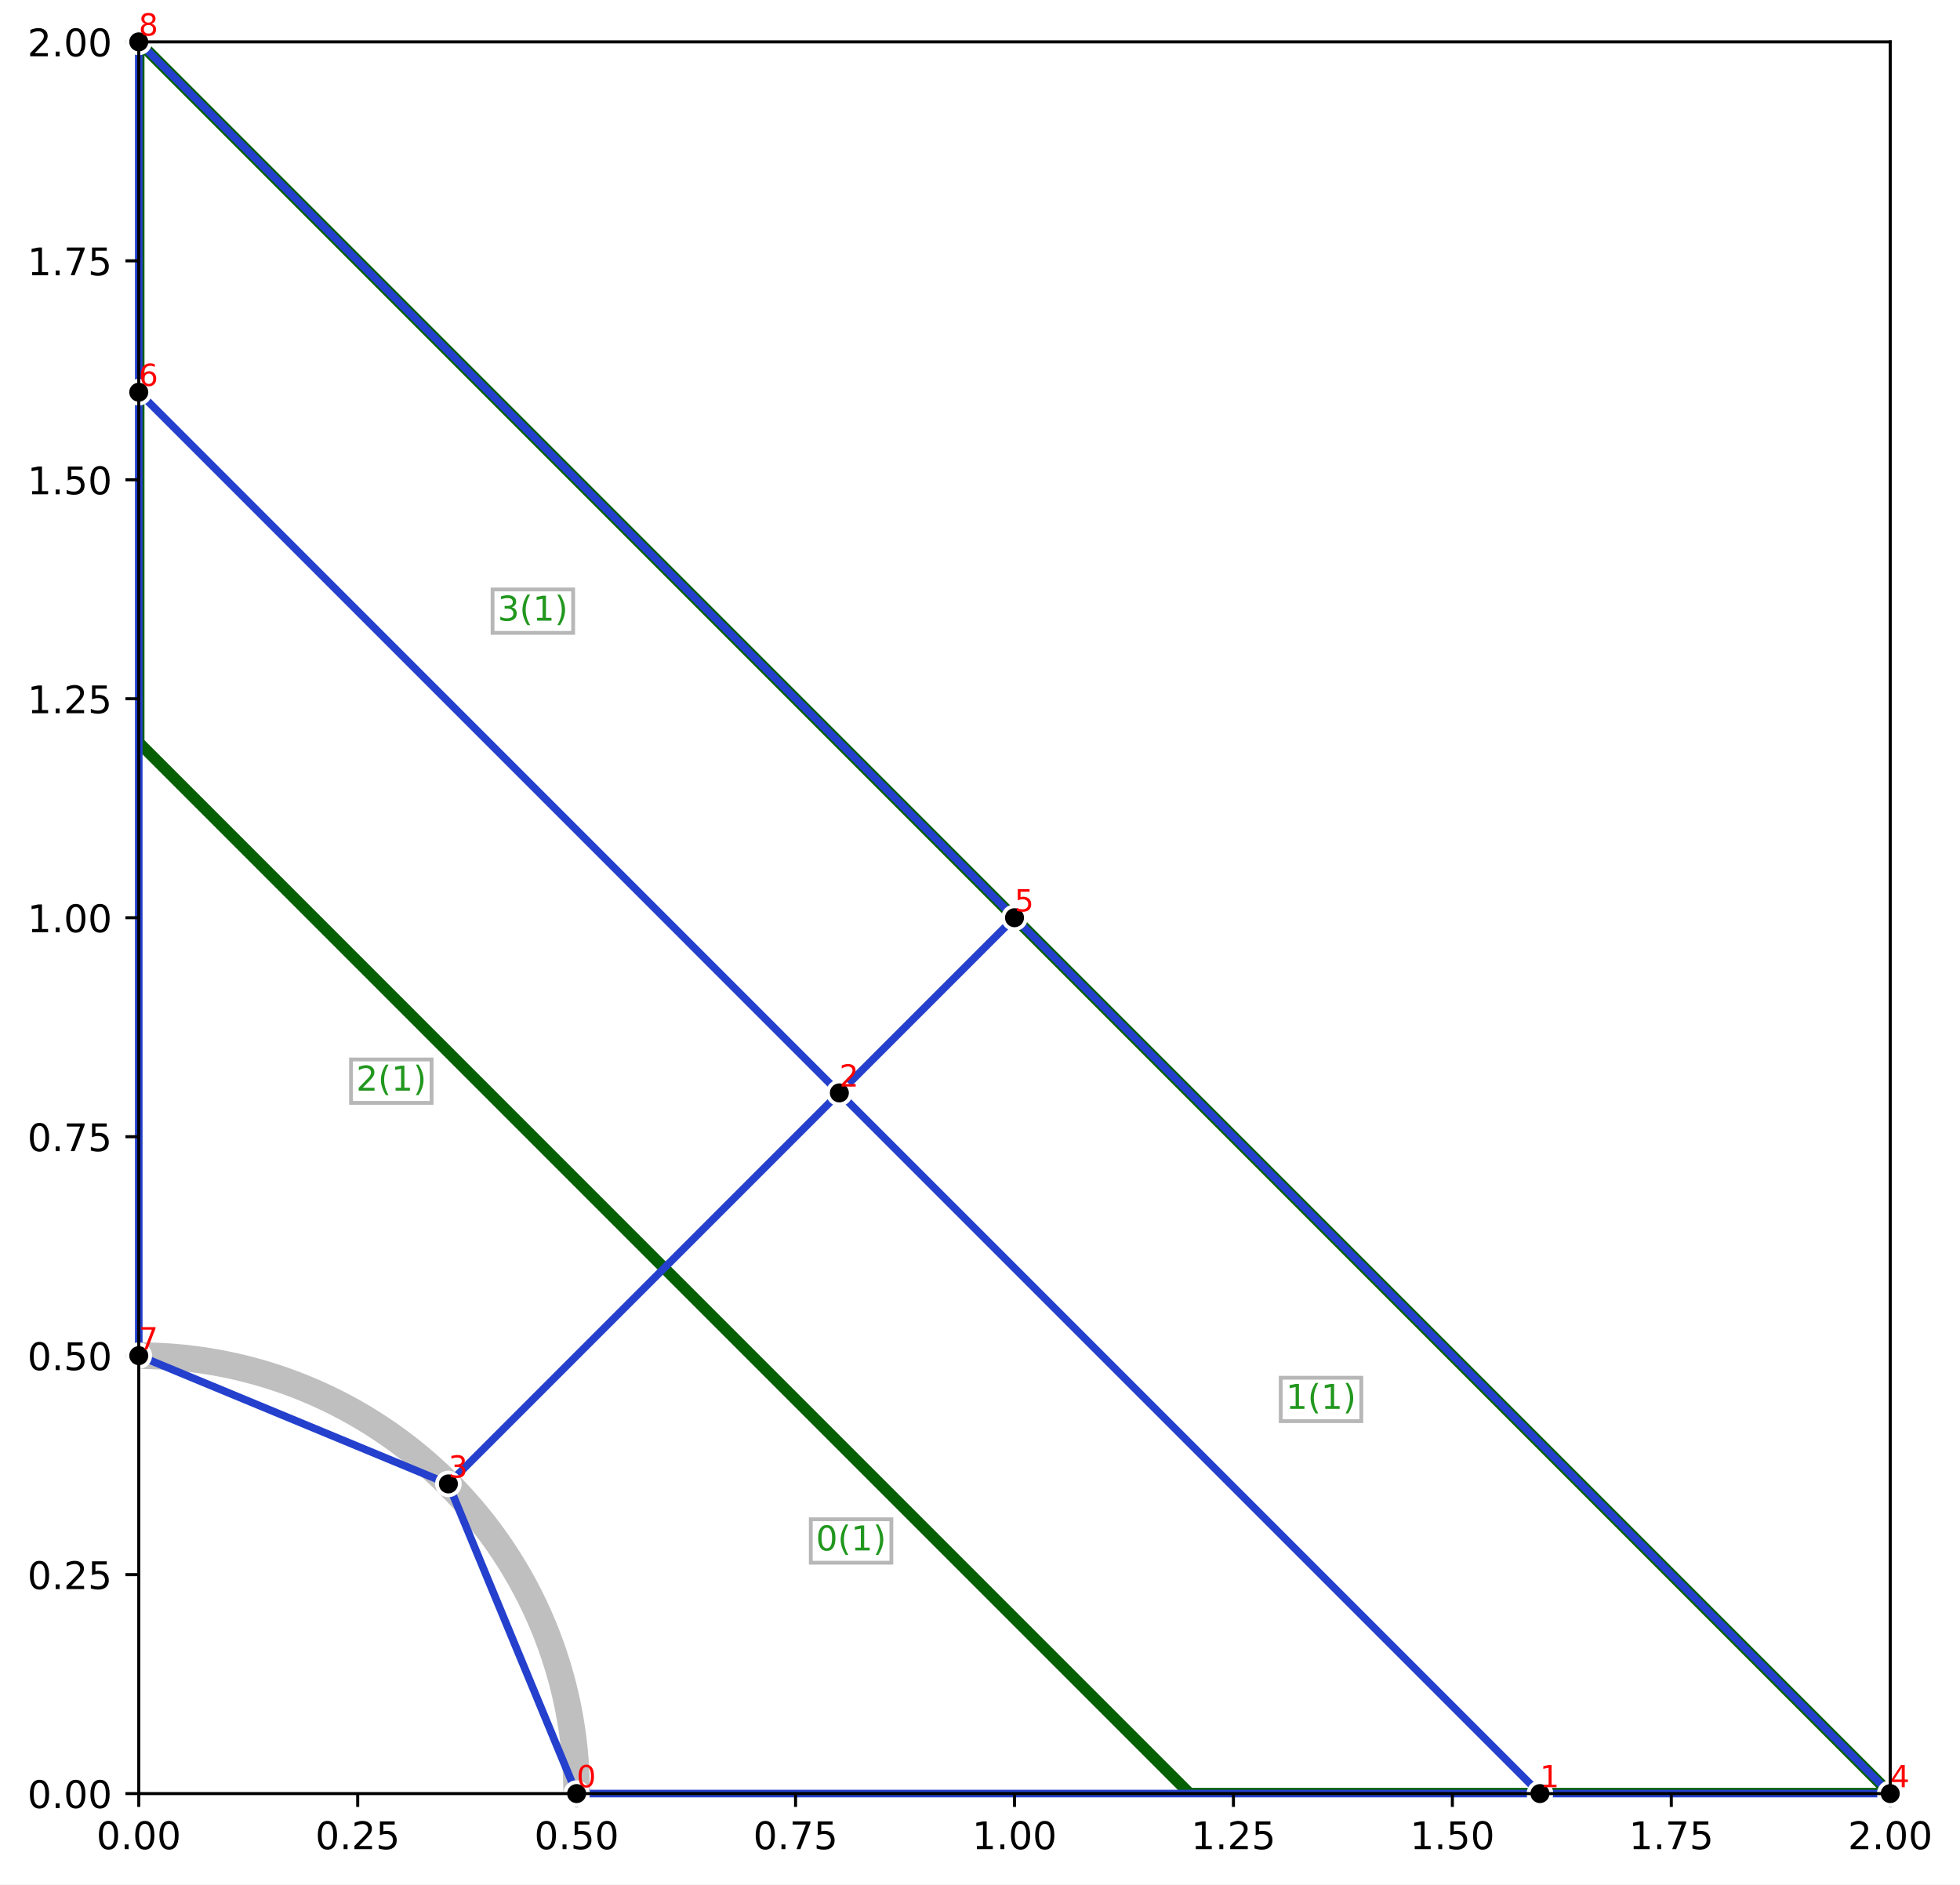
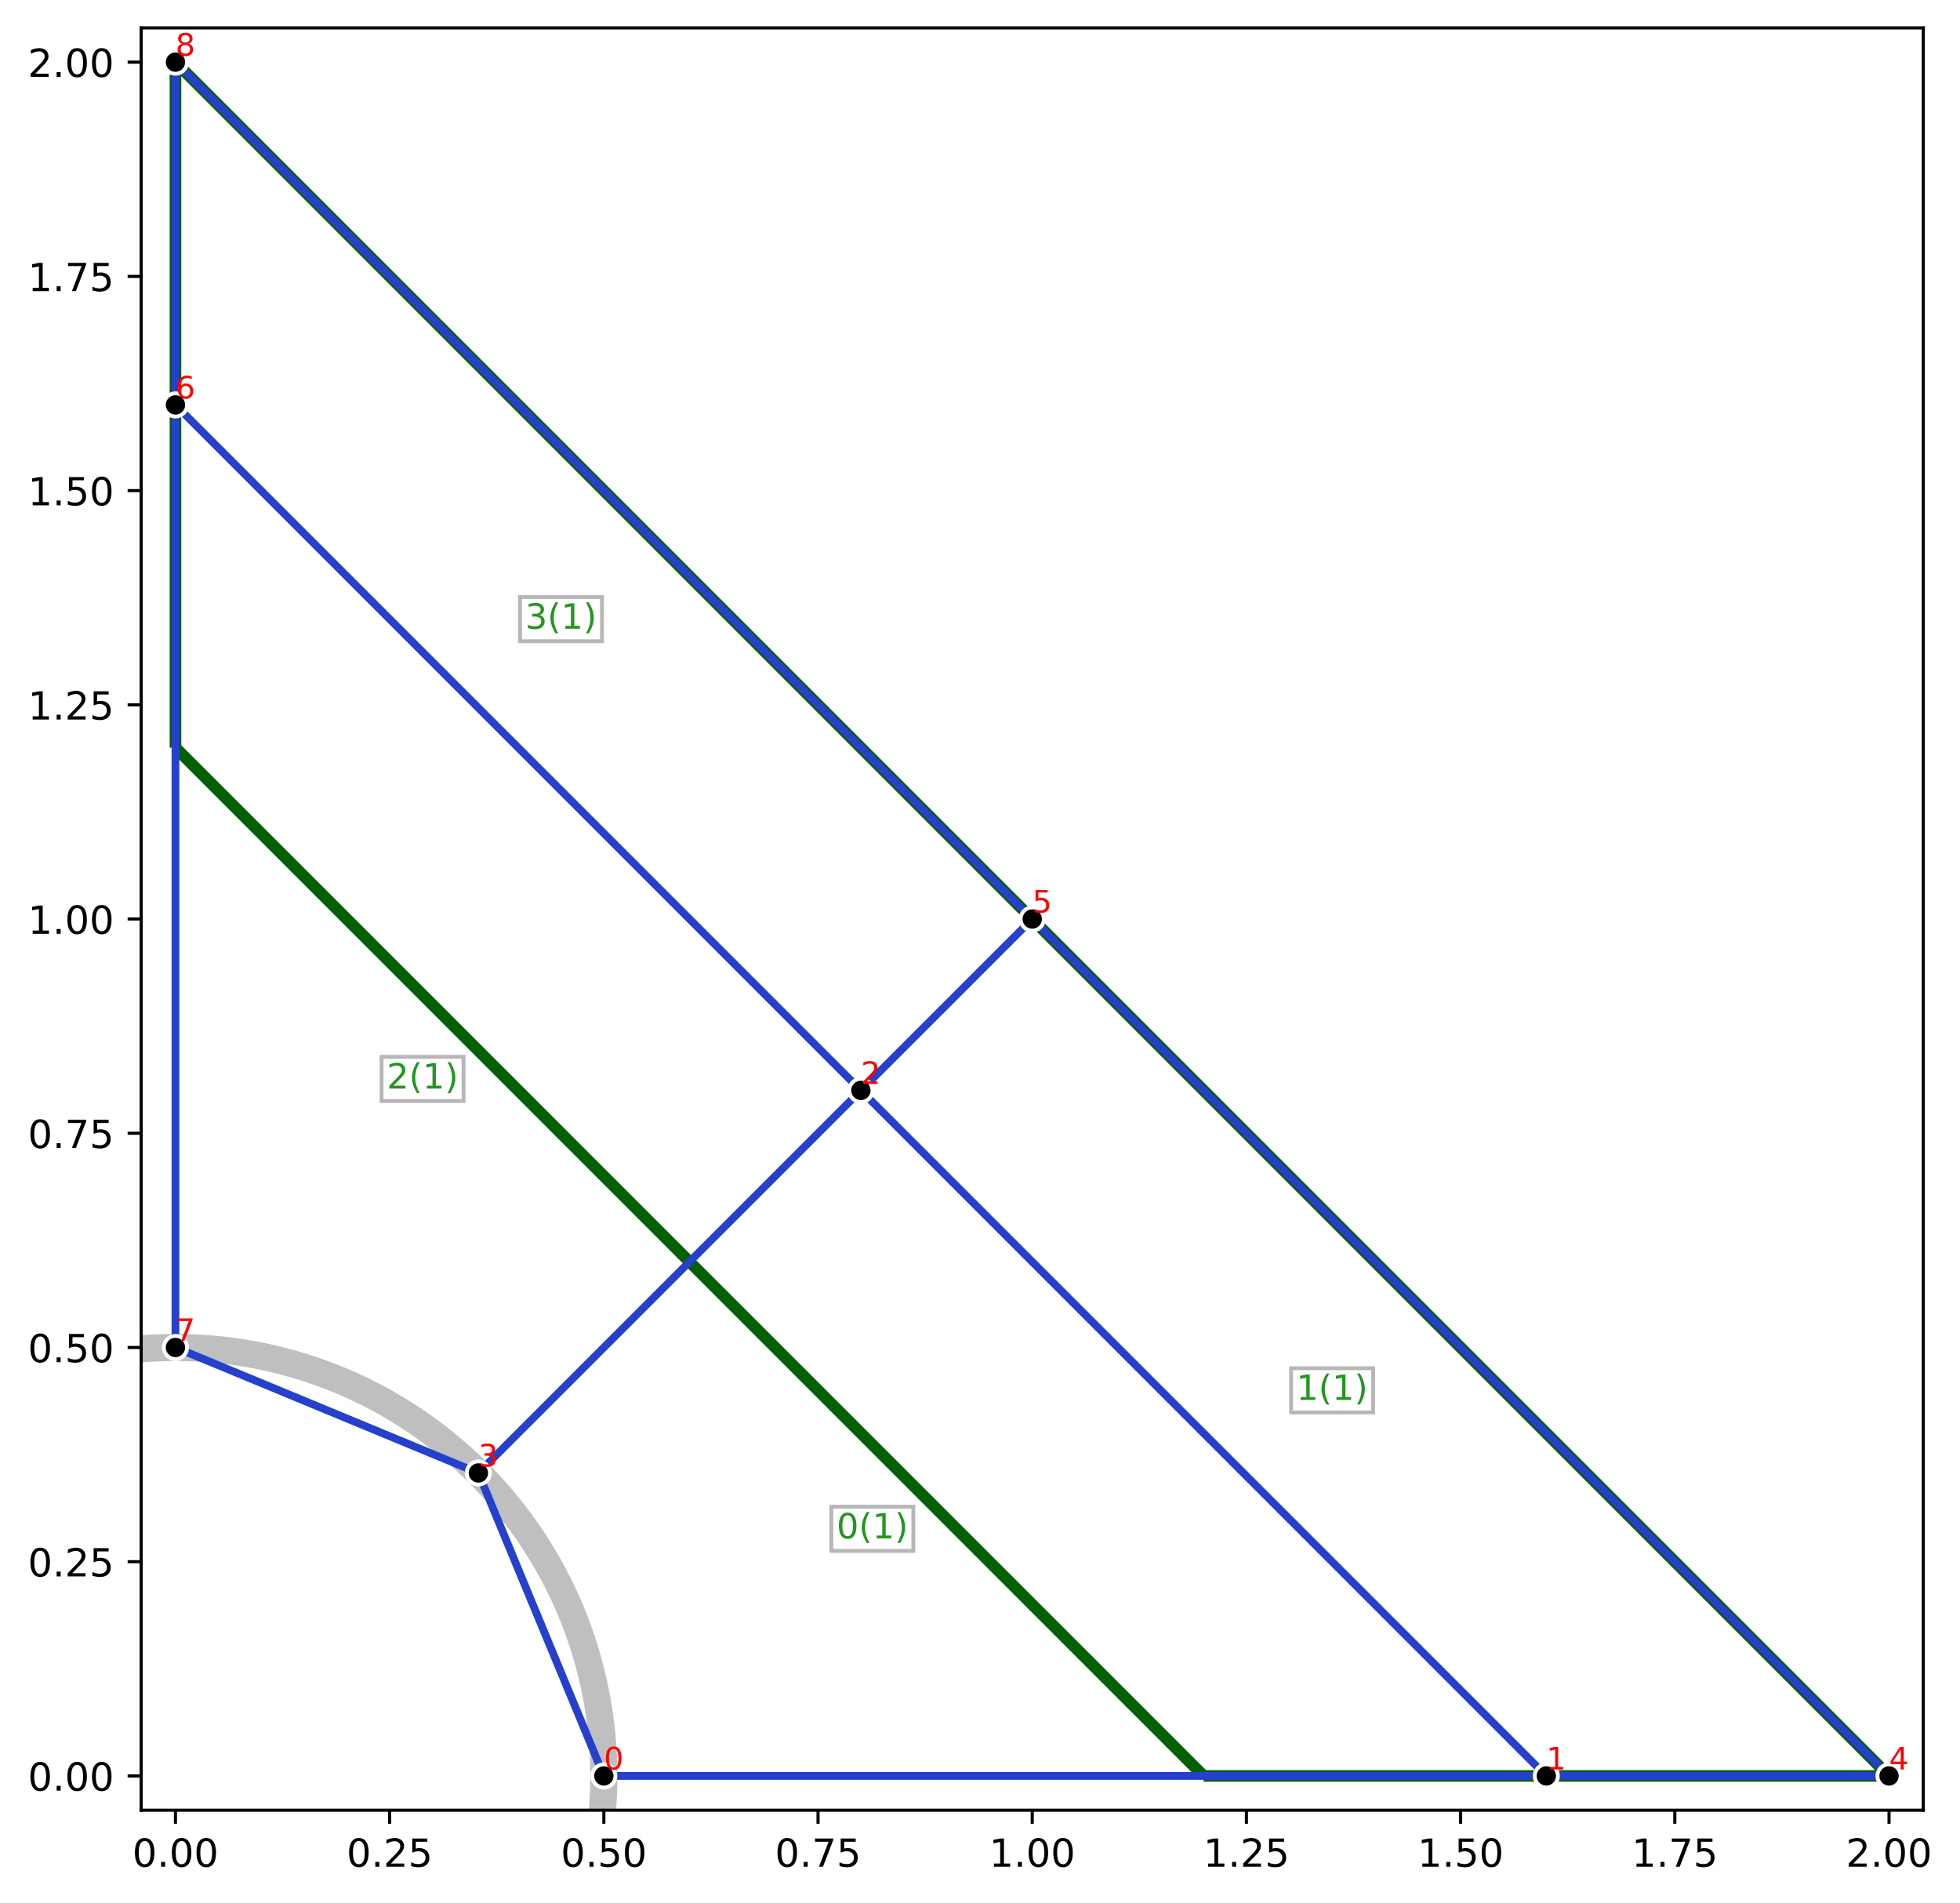
- <svg xmlns="http://www.w3.org/2000/svg" xmlns:xlink="http://www.w3.org/1999/xlink" width="515.072pt" height="495.151pt" viewBox="0 0 515.072 495.151" version="1.1">
+ <svg xmlns="http://www.w3.org/2000/svg" xmlns:xlink="http://www.w3.org/1999/xlink" width="506.221pt" height="491.352pt" viewBox="0 0 506.221 491.352" version="1.1">
  <defs>
    <style type="text/css">*{stroke-linejoin: round; stroke-linecap: butt}</style>
  </defs>
  <g id="figure_1">
    <g id="patch_1">
-       <path d="M 0 495.151  L 515.072 495.151  L 515.072 0  L 0 0  z " style="fill: #ffffff" />
+       <path d="M 0 491.352  L 506.221 491.352  L 506.221 0  L 0 0  z " style="fill: #ffffff" />
    </g>
    <g id="axes_1">
      <g id="patch_2">
-         <path d="M 36.466 471.273  L 496.74 471.273  L 496.74 10.999  L 36.466 10.999  z " style="fill: #ffffff" />
+         <path d="M 36.466 467.474  L 496.74 467.474  L 496.74 7.2  L 36.466 7.2  z " style="fill: #ffffff" />
      </g>
      <g id="patch_3">
-         <path d="M 36.466 586.342  C 66.982 586.342 96.253 574.217 117.831 552.639  C 139.41 531.06 151.534 501.79 151.534 471.273  C 151.534 440.757 139.41 411.486 117.831 389.907  C 96.253 368.329 66.982 356.205 36.466 356.205  C 5.949 356.205 -23.322 368.329 -44.9 389.907  C -66.479 411.486 -78.603 440.757 -78.603 471.273  C -78.603 501.79 -66.479 531.06 -44.9 552.639  C -23.322 574.217 5.949 586.342 36.466 586.342  " clip-path="url(#peef9c1504e)" style="fill: none; stroke: #bfbfbf; stroke-width: 7; stroke-linejoin: miter" />
+         <path d="M 45.317 569.265  C 74.66 569.265 102.805 557.607 123.553 536.859  C 144.302 516.11 155.96 487.965 155.96 458.623  C 155.96 429.28 144.302 401.135 123.553 380.386  C 102.805 359.638 74.66 347.98 45.317 347.98  C 15.974 347.98 -12.171 359.638 -32.919 380.386  C -53.668 401.135 -65.326 429.28 -65.326 458.623  C -65.326 487.965 -53.668 516.11 -32.919 536.859  C -12.171 557.607 15.974 569.265 45.317 569.265  " clip-path="url(#p9c2c824da3)" style="fill: none; stroke: #bfbfbf; stroke-width: 7; stroke-linejoin: miter" />
      </g>
      <g id="patch_4">
-         <path d="M 496.74 471.273  L 478.329 471.273  L 459.918 471.273  L 441.507 471.273  L 423.096 471.273  L 404.685 471.273  L 386.274 471.273  L 367.863 471.273  L 349.452 471.273  L 331.041 471.273  L 312.63 471.273  " clip-path="url(#peef9c1504e)" style="fill: none; stroke: #046002; stroke-width: 3; stroke-linejoin: miter" />
+         <path d="M 487.888 458.623  L 470.185 458.623  L 452.482 458.623  L 434.78 458.623  L 417.077 458.623  L 399.374 458.623  L 381.671 458.623  L 363.968 458.623  L 346.265 458.623  L 328.563 458.623  L 310.86 458.623  " clip-path="url(#p9c2c824da3)" style="fill: none; stroke: #046002; stroke-width: 3; stroke-linejoin: miter" />
      </g>
      <g id="patch_5">
-         <path d="M 36.466 10.999  L 82.493 57.027  L 128.52 103.054  L 174.548 149.081  L 220.575 195.109  L 266.603 241.136  L 312.63 287.164  L 358.657 333.191  L 404.685 379.218  L 450.712 425.246  L 496.74 471.273  " clip-path="url(#peef9c1504e)" style="fill: none; stroke: #046002; stroke-width: 3; stroke-linejoin: miter" />
+         <path d="M 45.317 16.051  L 89.574 60.309  L 133.831 104.566  L 178.088 148.823  L 222.345 193.08  L 266.603 237.337  L 310.86 281.594  L 355.117 325.851  L 399.374 370.108  L 443.631 414.365  L 487.888 458.623  " clip-path="url(#p9c2c824da3)" style="fill: none; stroke: #046002; stroke-width: 3; stroke-linejoin: miter" />
      </g>
      <g id="patch_6">
-         <path d="M 36.466 195.109  L 36.466 176.698  L 36.466 158.287  L 36.466 139.876  L 36.466 121.465  L 36.466 103.054  L 36.466 84.643  L 36.466 66.232  L 36.466 47.821  L 36.466 29.41  L 36.466 10.999  " clip-path="url(#peef9c1504e)" style="fill: none; stroke: #046002; stroke-width: 3; stroke-linejoin: miter" />
+         <path d="M 45.317 193.08  L 45.317 175.377  L 45.317 157.674  L 45.317 139.971  L 45.317 122.268  L 45.317 104.566  L 45.317 86.863  L 45.317 69.16  L 45.317 51.457  L 45.317 33.754  L 45.317 16.051  " clip-path="url(#p9c2c824da3)" style="fill: none; stroke: #046002; stroke-width: 3; stroke-linejoin: miter" />
      </g>
      <g id="patch_7">
-         <path d="M 312.63 471.273  L 285.014 443.657  L 257.397 416.04  L 229.781 388.424  L 202.164 360.807  L 174.548 333.191  L 146.931 305.575  L 119.315 277.958  L 91.699 250.342  L 64.082 222.725  L 36.466 195.109  " clip-path="url(#peef9c1504e)" style="fill: none; stroke: #046002; stroke-width: 3; stroke-linejoin: miter" />
+         <path d="M 310.86 458.623  L 284.305 432.068  L 257.751 405.514  L 231.197 378.96  L 204.643 352.405  L 178.088 325.851  L 151.534 299.297  L 124.98 272.743  L 98.426 246.188  L 71.871 219.634  L 45.317 193.08  " clip-path="url(#p9c2c824da3)" style="fill: none; stroke: #046002; stroke-width: 3; stroke-linejoin: miter" />
      </g>
      <g id="patch_8">
-         <path d="M 404.685 471.273  L 151.534 471.273  M 36.466 103.054  L 220.575 287.164  M 496.74 471.273  L 404.685 471.273  M 266.603 241.136  L 496.74 471.273  M 36.466 10.999  L 266.603 241.136  M 117.831 389.907  L 220.575 287.164  M 36.466 103.054  L 36.466 10.999  M 151.534 471.273  L 117.831 389.907  M 36.466 356.205  L 36.466 103.054  M 220.575 287.164  L 266.603 241.136  M 117.831 389.907  L 36.466 356.205  M 220.575 287.164  L 404.685 471.273  " style="fill: none; stroke: #2440cd; stroke-width: 2; stroke-linejoin: miter" />
+         <path d="M 123.553 380.386  L 45.317 347.98  M 45.317 104.566  L 45.317 16.051  M 399.374 458.623  L 155.96 458.623  M 45.317 16.051  L 266.603 237.337  M 222.345 281.594  L 266.603 237.337  M 155.96 458.623  L 123.553 380.386  M 45.317 347.98  L 45.317 104.566  M 222.345 281.594  L 399.374 458.623  M 266.603 237.337  L 487.888 458.623  M 45.317 104.566  L 222.345 281.594  M 123.553 380.386  L 222.345 281.594  M 487.888 458.623  L 399.374 458.623  " style="fill: none; stroke: #2440cd; stroke-width: 2; stroke-linejoin: miter" />
      </g>
      <g id="matplotlib.axis_1">
        <g id="xtick_1">
          <g id="line2d_1">
            <defs>
-               <path id="m46f36ba9cf" d="M 0 0  L 0 3.5  " style="stroke: #000000; stroke-width: 0.8" />
+               <path id="mfac8b3eb4a" d="M 0 0  L 0 3.5  " style="stroke: #000000; stroke-width: 0.8" />
            </defs>
            <g>
-               <use xlink:href="#m46f36ba9cf" x="36.466" y="471.273" style="stroke: #000000; stroke-width: 0.8" />
+               <use xlink:href="#mfac8b3eb4a" x="45.317" y="467.474" style="stroke: #000000; stroke-width: 0.8" />
            </g>
          </g>
          <g id="text_1">
-             <g transform="translate(25.33281 485.8716)scale(0.1 -0.1)">
+             <g transform="translate(34.18424 482.0724)scale(0.1 -0.1)">
              <defs>
                <path id="DejaVuSans-30" d="M 2034 4250  Q 1547 4250 1301 3770  Q 1056 3291 1056 2328  Q 1056 1369 1301 889  Q 1547 409 2034 409  Q 2525 409 2770 889  Q 3016 1369 3016 2328  Q 3016 3291 2770 3770  Q 2525 4250 2034 4250  z M 2034 4750  Q 2819 4750 3233 4129  Q 3647 3509 3647 2328  Q 3647 1150 3233 529  Q 2819 -91 2034 -91  Q 1250 -91 836 529  Q 422 1150 422 2328  Q 422 3509 836 4129  Q 1250 4750 2034 4750  z " transform="scale(0.015625)" />
                <path id="DejaVuSans-2e" d="M 684 794  L 1344 794  L 1344 0  L 684 0  L 684 794  z " transform="scale(0.015625)" />
              </defs>
              <use xlink:href="#DejaVuSans-30" />
              <use xlink:href="#DejaVuSans-2e" x="63.623" />
              <use xlink:href="#DejaVuSans-30" x="95.41" />
              <use xlink:href="#DejaVuSans-30" x="159.033" />
            </g>
          </g>
        </g>
        <g id="xtick_2">
          <g id="line2d_2">
            <g>
-               <use xlink:href="#m46f36ba9cf" x="94" y="471.273" style="stroke: #000000; stroke-width: 0.8" />
+               <use xlink:href="#mfac8b3eb4a" x="100.638" y="467.474" style="stroke: #000000; stroke-width: 0.8" />
            </g>
          </g>
          <g id="text_2">
-             <g transform="translate(82.86706 485.8716)scale(0.1 -0.1)">
+             <g transform="translate(89.50563 482.0724)scale(0.1 -0.1)">
              <defs>
                <path id="DejaVuSans-32" d="M 1228 531  L 3431 531  L 3431 0  L 469 0  L 469 531  Q 828 903 1448 1529  Q 2069 2156 2228 2338  Q 2531 2678 2651 2914  Q 2772 3150 2772 3378  Q 2772 3750 2511 3984  Q 2250 4219 1831 4219  Q 1534 4219 1204 4116  Q 875 4013 500 3803  L 500 4441  Q 881 4594 1212 4672  Q 1544 4750 1819 4750  Q 2544 4750 2975 4387  Q 3406 4025 3406 3419  Q 3406 3131 3298 2873  Q 3191 2616 2906 2266  Q 2828 2175 2409 1742  Q 1991 1309 1228 531  z " transform="scale(0.015625)" />
                <path id="DejaVuSans-35" d="M 691 4666  L 3169 4666  L 3169 4134  L 1269 4134  L 1269 2991  Q 1406 3038 1543 3061  Q 1681 3084 1819 3084  Q 2600 3084 3056 2656  Q 3513 2228 3513 1497  Q 3513 744 3044 326  Q 2575 -91 1722 -91  Q 1428 -91 1123 -41  Q 819 9 494 109  L 494 744  Q 775 591 1075 516  Q 1375 441 1709 441  Q 2250 441 2565 725  Q 2881 1009 2881 1497  Q 2881 1984 2565 2268  Q 2250 2553 1709 2553  Q 1456 2553 1204 2497  Q 953 2441 691 2322  L 691 4666  z " transform="scale(0.015625)" />
              </defs>
              <use xlink:href="#DejaVuSans-30" />
              <use xlink:href="#DejaVuSans-2e" x="63.623" />
              <use xlink:href="#DejaVuSans-32" x="95.41" />
              <use xlink:href="#DejaVuSans-35" x="159.033" />
            </g>
          </g>
        </g>
        <g id="xtick_3">
          <g id="line2d_3">
            <g>
-               <use xlink:href="#m46f36ba9cf" x="151.534" y="471.273" style="stroke: #000000; stroke-width: 0.8" />
+               <use xlink:href="#mfac8b3eb4a" x="155.96" y="467.474" style="stroke: #000000; stroke-width: 0.8" />
            </g>
          </g>
          <g id="text_3">
-             <g transform="translate(140.4013 485.8716)scale(0.1 -0.1)">
+             <g transform="translate(144.827 482.0724)scale(0.1 -0.1)">
              <use xlink:href="#DejaVuSans-30" />
              <use xlink:href="#DejaVuSans-2e" x="63.623" />
              <use xlink:href="#DejaVuSans-35" x="95.41" />
              <use xlink:href="#DejaVuSans-30" x="159.033" />
            </g>
          </g>
        </g>
        <g id="xtick_4">
          <g id="line2d_4">
            <g>
-               <use xlink:href="#m46f36ba9cf" x="209.068" y="471.273" style="stroke: #000000; stroke-width: 0.8" />
+               <use xlink:href="#mfac8b3eb4a" x="211.281" y="467.474" style="stroke: #000000; stroke-width: 0.8" />
            </g>
          </g>
          <g id="text_4">
-             <g transform="translate(197.9356 485.8716)scale(0.1 -0.1)">
+             <g transform="translate(200.1484 482.0724)scale(0.1 -0.1)">
              <defs>
                <path id="DejaVuSans-37" d="M 525 4666  L 3525 4666  L 3525 4397  L 1831 0  L 1172 0  L 2766 4134  L 525 4134  L 525 4666  z " transform="scale(0.015625)" />
              </defs>
              <use xlink:href="#DejaVuSans-30" />
              <use xlink:href="#DejaVuSans-2e" x="63.623" />
              <use xlink:href="#DejaVuSans-37" x="95.41" />
              <use xlink:href="#DejaVuSans-35" x="159.033" />
            </g>
          </g>
        </g>
        <g id="xtick_5">
          <g id="line2d_5">
            <g>
-               <use xlink:href="#m46f36ba9cf" x="266.603" y="471.273" style="stroke: #000000; stroke-width: 0.8" />
+               <use xlink:href="#mfac8b3eb4a" x="266.603" y="467.474" style="stroke: #000000; stroke-width: 0.8" />
            </g>
          </g>
          <g id="text_5">
-             <g transform="translate(255.4698 485.8716)scale(0.1 -0.1)">
+             <g transform="translate(255.4698 482.0724)scale(0.1 -0.1)">
              <defs>
                <path id="DejaVuSans-31" d="M 794 531  L 1825 531  L 1825 4091  L 703 3866  L 703 4441  L 1819 4666  L 2450 4666  L 2450 531  L 3481 531  L 3481 0  L 794 0  L 794 531  z " transform="scale(0.015625)" />
              </defs>
              <use xlink:href="#DejaVuSans-31" />
              <use xlink:href="#DejaVuSans-2e" x="63.623" />
              <use xlink:href="#DejaVuSans-30" x="95.41" />
              <use xlink:href="#DejaVuSans-30" x="159.033" />
            </g>
          </g>
        </g>
        <g id="xtick_6">
          <g id="line2d_6">
            <g>
-               <use xlink:href="#m46f36ba9cf" x="324.137" y="471.273" style="stroke: #000000; stroke-width: 0.8" />
+               <use xlink:href="#mfac8b3eb4a" x="321.924" y="467.474" style="stroke: #000000; stroke-width: 0.8" />
            </g>
          </g>
          <g id="text_6">
-             <g transform="translate(313.004 485.8716)scale(0.1 -0.1)">
+             <g transform="translate(310.7912 482.0724)scale(0.1 -0.1)">
              <use xlink:href="#DejaVuSans-31" />
              <use xlink:href="#DejaVuSans-2e" x="63.623" />
              <use xlink:href="#DejaVuSans-32" x="95.41" />
              <use xlink:href="#DejaVuSans-35" x="159.033" />
            </g>
          </g>
        </g>
        <g id="xtick_7">
          <g id="line2d_7">
            <g>
-               <use xlink:href="#m46f36ba9cf" x="381.671" y="471.273" style="stroke: #000000; stroke-width: 0.8" />
+               <use xlink:href="#mfac8b3eb4a" x="377.245" y="467.474" style="stroke: #000000; stroke-width: 0.8" />
            </g>
          </g>
          <g id="text_7">
-             <g transform="translate(370.5383 485.8716)scale(0.1 -0.1)">
+             <g transform="translate(366.1126 482.0724)scale(0.1 -0.1)">
              <use xlink:href="#DejaVuSans-31" />
              <use xlink:href="#DejaVuSans-2e" x="63.623" />
              <use xlink:href="#DejaVuSans-35" x="95.41" />
              <use xlink:href="#DejaVuSans-30" x="159.033" />
            </g>
          </g>
        </g>
        <g id="xtick_8">
          <g id="line2d_8">
            <g>
-               <use xlink:href="#m46f36ba9cf" x="439.205" y="471.273" style="stroke: #000000; stroke-width: 0.8" />
+               <use xlink:href="#mfac8b3eb4a" x="432.567" y="467.474" style="stroke: #000000; stroke-width: 0.8" />
            </g>
          </g>
          <g id="text_8">
-             <g transform="translate(428.0725 485.8716)scale(0.1 -0.1)">
+             <g transform="translate(421.434 482.0724)scale(0.1 -0.1)">
              <use xlink:href="#DejaVuSans-31" />
              <use xlink:href="#DejaVuSans-2e" x="63.623" />
              <use xlink:href="#DejaVuSans-37" x="95.41" />
              <use xlink:href="#DejaVuSans-35" x="159.033" />
            </g>
          </g>
        </g>
        <g id="xtick_9">
          <g id="line2d_9">
            <g>
-               <use xlink:href="#m46f36ba9cf" x="496.74" y="471.273" style="stroke: #000000; stroke-width: 0.8" />
+               <use xlink:href="#mfac8b3eb4a" x="487.888" y="467.474" style="stroke: #000000; stroke-width: 0.8" />
            </g>
          </g>
          <g id="text_9">
-             <g transform="translate(485.6068 485.8716)scale(0.1 -0.1)">
+             <g transform="translate(476.7554 482.0724)scale(0.1 -0.1)">
              <use xlink:href="#DejaVuSans-32" />
              <use xlink:href="#DejaVuSans-2e" x="63.623" />
              <use xlink:href="#DejaVuSans-30" x="95.41" />
              <use xlink:href="#DejaVuSans-30" x="159.033" />
            </g>
          </g>
        </g>
      </g>
      <g id="matplotlib.axis_2">
        <g id="ytick_1">
          <g id="line2d_10">
            <defs>
-               <path id="me12553214e" d="M 0 0  L -3.5 0  " style="stroke: #000000; stroke-width: 0.8" />
+               <path id="md08abe0f48" d="M 0 0  L -3.5 0  " style="stroke: #000000; stroke-width: 0.8" />
            </defs>
            <g>
-               <use xlink:href="#me12553214e" x="36.466" y="471.273" style="stroke: #000000; stroke-width: 0.8" />
+               <use xlink:href="#md08abe0f48" x="36.466" y="458.623" style="stroke: #000000; stroke-width: 0.8" />
            </g>
          </g>
          <g id="text_10">
-             <g transform="translate(7.2 475.0724)scale(0.1 -0.1)">
+             <g transform="translate(7.2 462.4218)scale(0.1 -0.1)">
              <use xlink:href="#DejaVuSans-30" />
              <use xlink:href="#DejaVuSans-2e" x="63.623" />
              <use xlink:href="#DejaVuSans-30" x="95.41" />
              <use xlink:href="#DejaVuSans-30" x="159.033" />
            </g>
          </g>
        </g>
        <g id="ytick_2">
          <g id="line2d_11">
            <g>
-               <use xlink:href="#me12553214e" x="36.466" y="413.739" style="stroke: #000000; stroke-width: 0.8" />
+               <use xlink:href="#md08abe0f48" x="36.466" y="403.301" style="stroke: #000000; stroke-width: 0.8" />
            </g>
          </g>
          <g id="text_11">
-             <g transform="translate(7.2 417.5382)scale(0.1 -0.1)">
+             <g transform="translate(7.2 407.1004)scale(0.1 -0.1)">
              <use xlink:href="#DejaVuSans-30" />
              <use xlink:href="#DejaVuSans-2e" x="63.623" />
              <use xlink:href="#DejaVuSans-32" x="95.41" />
              <use xlink:href="#DejaVuSans-35" x="159.033" />
            </g>
          </g>
        </g>
        <g id="ytick_3">
          <g id="line2d_12">
            <g>
-               <use xlink:href="#me12553214e" x="36.466" y="356.205" style="stroke: #000000; stroke-width: 0.8" />
+               <use xlink:href="#md08abe0f48" x="36.466" y="347.98" style="stroke: #000000; stroke-width: 0.8" />
            </g>
          </g>
          <g id="text_12">
-             <g transform="translate(7.2 360.0039)scale(0.1 -0.1)">
+             <g transform="translate(7.2 351.779)scale(0.1 -0.1)">
              <use xlink:href="#DejaVuSans-30" />
              <use xlink:href="#DejaVuSans-2e" x="63.623" />
              <use xlink:href="#DejaVuSans-35" x="95.41" />
              <use xlink:href="#DejaVuSans-30" x="159.033" />
            </g>
          </g>
        </g>
        <g id="ytick_4">
          <g id="line2d_13">
            <g>
-               <use xlink:href="#me12553214e" x="36.466" y="298.67" style="stroke: #000000; stroke-width: 0.8" />
+               <use xlink:href="#md08abe0f48" x="36.466" y="292.658" style="stroke: #000000; stroke-width: 0.8" />
            </g>
          </g>
          <g id="text_13">
-             <g transform="translate(7.2 302.4697)scale(0.1 -0.1)">
+             <g transform="translate(7.2 296.4576)scale(0.1 -0.1)">
              <use xlink:href="#DejaVuSans-30" />
              <use xlink:href="#DejaVuSans-2e" x="63.623" />
              <use xlink:href="#DejaVuSans-37" x="95.41" />
              <use xlink:href="#DejaVuSans-35" x="159.033" />
            </g>
          </g>
        </g>
        <g id="ytick_5">
          <g id="line2d_14">
            <g>
-               <use xlink:href="#me12553214e" x="36.466" y="241.136" style="stroke: #000000; stroke-width: 0.8" />
+               <use xlink:href="#md08abe0f48" x="36.466" y="237.337" style="stroke: #000000; stroke-width: 0.8" />
            </g>
          </g>
          <g id="text_14">
-             <g transform="translate(7.2 244.9354)scale(0.1 -0.1)">
+             <g transform="translate(7.2 241.1362)scale(0.1 -0.1)">
              <use xlink:href="#DejaVuSans-31" />
              <use xlink:href="#DejaVuSans-2e" x="63.623" />
              <use xlink:href="#DejaVuSans-30" x="95.41" />
              <use xlink:href="#DejaVuSans-30" x="159.033" />
            </g>
          </g>
        </g>
        <g id="ytick_6">
          <g id="line2d_15">
            <g>
-               <use xlink:href="#me12553214e" x="36.466" y="183.602" style="stroke: #000000; stroke-width: 0.8" />
+               <use xlink:href="#md08abe0f48" x="36.466" y="182.016" style="stroke: #000000; stroke-width: 0.8" />
            </g>
          </g>
          <g id="text_15">
-             <g transform="translate(7.2 187.4012)scale(0.1 -0.1)">
+             <g transform="translate(7.2 185.8148)scale(0.1 -0.1)">
              <use xlink:href="#DejaVuSans-31" />
              <use xlink:href="#DejaVuSans-2e" x="63.623" />
              <use xlink:href="#DejaVuSans-32" x="95.41" />
              <use xlink:href="#DejaVuSans-35" x="159.033" />
            </g>
          </g>
        </g>
        <g id="ytick_7">
          <g id="line2d_16">
            <g>
-               <use xlink:href="#me12553214e" x="36.466" y="126.068" style="stroke: #000000; stroke-width: 0.8" />
+               <use xlink:href="#md08abe0f48" x="36.466" y="126.694" style="stroke: #000000; stroke-width: 0.8" />
            </g>
          </g>
          <g id="text_16">
-             <g transform="translate(7.2 129.8669)scale(0.1 -0.1)">
+             <g transform="translate(7.2 130.4934)scale(0.1 -0.1)">
              <use xlink:href="#DejaVuSans-31" />
              <use xlink:href="#DejaVuSans-2e" x="63.623" />
              <use xlink:href="#DejaVuSans-35" x="95.41" />
              <use xlink:href="#DejaVuSans-30" x="159.033" />
            </g>
          </g>
        </g>
        <g id="ytick_8">
          <g id="line2d_17">
            <g>
-               <use xlink:href="#me12553214e" x="36.466" y="68.533" style="stroke: #000000; stroke-width: 0.8" />
+               <use xlink:href="#md08abe0f48" x="36.466" y="71.373" style="stroke: #000000; stroke-width: 0.8" />
            </g>
          </g>
          <g id="text_17">
-             <g transform="translate(7.2 72.33268)scale(0.1 -0.1)">
+             <g transform="translate(7.2 75.17203)scale(0.1 -0.1)">
              <use xlink:href="#DejaVuSans-31" />
              <use xlink:href="#DejaVuSans-2e" x="63.623" />
              <use xlink:href="#DejaVuSans-37" x="95.41" />
              <use xlink:href="#DejaVuSans-35" x="159.033" />
            </g>
          </g>
        </g>
        <g id="ytick_9">
          <g id="line2d_18">
            <g>
-               <use xlink:href="#me12553214e" x="36.466" y="10.999" style="stroke: #000000; stroke-width: 0.8" />
+               <use xlink:href="#md08abe0f48" x="36.466" y="16.051" style="stroke: #000000; stroke-width: 0.8" />
            </g>
          </g>
          <g id="text_18">
-             <g transform="translate(7.2 14.79844)scale(0.1 -0.1)">
+             <g transform="translate(7.2 19.85064)scale(0.1 -0.1)">
              <use xlink:href="#DejaVuSans-32" />
              <use xlink:href="#DejaVuSans-2e" x="63.623" />
              <use xlink:href="#DejaVuSans-30" x="95.41" />
              <use xlink:href="#DejaVuSans-30" x="159.033" />
            </g>
          </g>
        </g>
      </g>
      <g id="line2d_19">
        <defs>
-           <path id="me838d8f368" d="M 0 3  C 0.796 3 1.559 2.684 2.121 2.121  C 2.684 1.559 3 0.796 3 0  C 3 -0.796 2.684 -1.559 2.121 -2.121  C 1.559 -2.684 0.796 -3 0 -3  C -0.796 -3 -1.559 -2.684 -2.121 -2.121  C -2.684 -1.559 -3 -0.796 -3 0  C -3 0.796 -2.684 1.559 -2.121 2.121  C -1.559 2.684 -0.796 3 0 3  z " style="stroke: #ffffff" />
+           <path id="m725efbb990" d="M 0 3  C 0.796 3 1.559 2.684 2.121 2.121  C 2.684 1.559 3 0.796 3 0  C 3 -0.796 2.684 -1.559 2.121 -2.121  C 1.559 -2.684 0.796 -3 0 -3  C -0.796 -3 -1.559 -2.684 -2.121 -2.121  C -2.684 -1.559 -3 -0.796 -3 0  C -3 0.796 -2.684 1.559 -2.121 2.121  C -1.559 2.684 -0.796 3 0 3  z " style="stroke: #ffffff" />
        </defs>
        <g>
-           <use xlink:href="#me838d8f368" x="151.534" y="471.273" style="stroke: #ffffff" />
-           <use xlink:href="#me838d8f368" x="404.685" y="471.273" style="stroke: #ffffff" />
-           <use xlink:href="#me838d8f368" x="220.575" y="287.164" style="stroke: #ffffff" />
-           <use xlink:href="#me838d8f368" x="117.831" y="389.907" style="stroke: #ffffff" />
-           <use xlink:href="#me838d8f368" x="496.74" y="471.273" style="stroke: #ffffff" />
-           <use xlink:href="#me838d8f368" x="266.603" y="241.136" style="stroke: #ffffff" />
-           <use xlink:href="#me838d8f368" x="36.466" y="103.054" style="stroke: #ffffff" />
-           <use xlink:href="#me838d8f368" x="36.466" y="356.205" style="stroke: #ffffff" />
-           <use xlink:href="#me838d8f368" x="36.466" y="10.999" style="stroke: #ffffff" />
+           <use xlink:href="#m725efbb990" x="155.96" y="458.623" style="stroke: #ffffff" />
+           <use xlink:href="#m725efbb990" x="399.374" y="458.623" style="stroke: #ffffff" />
+           <use xlink:href="#m725efbb990" x="222.345" y="281.594" style="stroke: #ffffff" />
+           <use xlink:href="#m725efbb990" x="123.553" y="380.386" style="stroke: #ffffff" />
+           <use xlink:href="#m725efbb990" x="487.888" y="458.623" style="stroke: #ffffff" />
+           <use xlink:href="#m725efbb990" x="266.603" y="237.337" style="stroke: #ffffff" />
+           <use xlink:href="#m725efbb990" x="45.317" y="104.566" style="stroke: #ffffff" />
+           <use xlink:href="#m725efbb990" x="45.317" y="347.98" style="stroke: #ffffff" />
+           <use xlink:href="#m725efbb990" x="45.317" y="16.051" style="stroke: #ffffff" />
        </g>
      </g>
      <g id="patch_9">
-         <path d="M 36.466 471.273  L 36.466 10.999  " style="fill: none; stroke: #000000; stroke-width: 0.8; stroke-linejoin: miter; stroke-linecap: square" />
+         <path d="M 36.466 467.474  L 36.466 7.2  " style="fill: none; stroke: #000000; stroke-width: 0.8; stroke-linejoin: miter; stroke-linecap: square" />
      </g>
      <g id="patch_10">
-         <path d="M 496.74 471.273  L 496.74 10.999  " style="fill: none; stroke: #000000; stroke-width: 0.8; stroke-linejoin: miter; stroke-linecap: square" />
+         <path d="M 496.74 467.474  L 496.74 7.2  " style="fill: none; stroke: #000000; stroke-width: 0.8; stroke-linejoin: miter; stroke-linecap: square" />
      </g>
      <g id="patch_11">
-         <path d="M 36.466 471.273  L 496.74 471.273  " style="fill: none; stroke: #000000; stroke-width: 0.8; stroke-linejoin: miter; stroke-linecap: square" />
+         <path d="M 36.466 467.474  L 496.74 467.474  " style="fill: none; stroke: #000000; stroke-width: 0.8; stroke-linejoin: miter; stroke-linecap: square" />
      </g>
      <g id="patch_12">
-         <path d="M 36.466 10.999  L 496.74 10.999  " style="fill: none; stroke: #000000; stroke-width: 0.8; stroke-linejoin: miter; stroke-linecap: square" />
+         <path d="M 36.466 7.2  L 496.74 7.2  " style="fill: none; stroke: #000000; stroke-width: 0.8; stroke-linejoin: miter; stroke-linecap: square" />
      </g>
      <g id="text_19">
        <g id="patch_13">
-           <path d="M 213.069 410.61  L 234.244 410.61  L 234.244 399.199  L 213.069 399.199  z " style="fill: #ffffff; stroke: #b7b7b7; stroke-linejoin: miter" />
-         </g>
-         <g style="fill: #22971f" transform="translate(214.4187 407.3878)scale(0.09 -0.09)">
+           <path d="M 214.72 400.512  L 235.896 400.512  L 235.896 389.101  L 214.72 389.101  z " style="fill: #ffffff; stroke: #b7b7b7; stroke-linejoin: miter" />
+         </g>
+         <g style="fill: #22971f" transform="translate(216.0705 397.2898)scale(0.09 -0.09)">
          <defs>
            <path id="DejaVuSans-28" d="M 1984 4856  Q 1566 4138 1362 3434  Q 1159 2731 1159 2009  Q 1159 1288 1364 580  Q 1569 -128 1984 -844  L 1484 -844  Q 1016 -109 783 600  Q 550 1309 550 2009  Q 550 2706 781 3412  Q 1013 4119 1484 4856  L 1984 4856  z " transform="scale(0.015625)" />
            <path id="DejaVuSans-29" d="M 513 4856  L 1013 4856  Q 1481 4119 1714 3412  Q 1947 2706 1947 2009  Q 1947 1309 1714 600  Q 1481 -109 1013 -844  L 513 -844  Q 928 -128 1133 580  Q 1338 1288 1338 2009  Q 1338 2731 1133 3434  Q 928 4138 513 4856  z " transform="scale(0.015625)" />
          </defs>
          <use xlink:href="#DejaVuSans-30" />
          <use xlink:href="#DejaVuSans-28" x="63.623" />
          <use xlink:href="#DejaVuSans-31" x="102.637" />
          <use xlink:href="#DejaVuSans-29" x="166.26" />
        </g>
      </g>
      <g id="text_20">
        <g id="patch_14">
-           <path d="M 336.563 373.417  L 357.738 373.417  L 357.738 362.006  L 336.563 362.006  z " style="fill: #ffffff; stroke: #b7b7b7; stroke-linejoin: miter" />
-         </g>
-         <g style="fill: #22971f" transform="translate(337.9129 370.195)scale(0.09 -0.09)">
+           <path d="M 333.465 364.749  L 354.64 364.749  L 354.64 353.339  L 333.465 353.339  z " style="fill: #ffffff; stroke: #b7b7b7; stroke-linejoin: miter" />
+         </g>
+         <g style="fill: #22971f" transform="translate(334.8149 361.5275)scale(0.09 -0.09)">
          <use xlink:href="#DejaVuSans-31" />
          <use xlink:href="#DejaVuSans-28" x="63.623" />
          <use xlink:href="#DejaVuSans-31" x="102.637" />
          <use xlink:href="#DejaVuSans-29" x="166.26" />
        </g>
      </g>
      <g id="text_21">
        <g id="patch_15">
-           <path d="M 92.247 289.788  L 113.422 289.788  L 113.422 278.377  L 92.247 278.377  z " style="fill: #ffffff; stroke: #b7b7b7; stroke-linejoin: miter" />
-         </g>
-         <g style="fill: #22971f" transform="translate(93.59679 286.5659)scale(0.09 -0.09)">
+           <path d="M 98.546 284.337  L 119.721 284.337  L 119.721 272.926  L 98.546 272.926  z " style="fill: #ffffff; stroke: #b7b7b7; stroke-linejoin: miter" />
+         </g>
+         <g style="fill: #22971f" transform="translate(99.89557 281.1149)scale(0.09 -0.09)">
          <use xlink:href="#DejaVuSans-32" />
          <use xlink:href="#DejaVuSans-28" x="63.623" />
          <use xlink:href="#DejaVuSans-31" x="102.637" />
          <use xlink:href="#DejaVuSans-29" x="166.26" />
        </g>
      </g>
      <g id="text_22">
        <g id="patch_16">
-           <path d="M 129.44 166.293  L 150.615 166.293  L 150.615 154.883  L 129.44 154.883  z " style="fill: #ffffff; stroke: #b7b7b7; stroke-linejoin: miter" />
-         </g>
-         <g style="fill: #22971f" transform="translate(130.7896 163.0717)scale(0.09 -0.09)">
+           <path d="M 134.308 165.592  L 155.483 165.592  L 155.483 154.182  L 134.308 154.182  z " style="fill: #ffffff; stroke: #b7b7b7; stroke-linejoin: miter" />
+         </g>
+         <g style="fill: #22971f" transform="translate(135.6579 162.3705)scale(0.09 -0.09)">
          <defs>
            <path id="DejaVuSans-33" d="M 2597 2516  Q 3050 2419 3304 2112  Q 3559 1806 3559 1356  Q 3559 666 3084 287  Q 2609 -91 1734 -91  Q 1441 -91 1130 -33  Q 819 25 488 141  L 488 750  Q 750 597 1062 519  Q 1375 441 1716 441  Q 2309 441 2620 675  Q 2931 909 2931 1356  Q 2931 1769 2642 2001  Q 2353 2234 1838 2234  L 1294 2234  L 1294 2753  L 1863 2753  Q 2328 2753 2575 2939  Q 2822 3125 2822 3475  Q 2822 3834 2567 4026  Q 2313 4219 1838 4219  Q 1578 4219 1281 4162  Q 984 4106 628 3988  L 628 4550  Q 988 4650 1302 4700  Q 1616 4750 1894 4750  Q 2613 4750 3031 4423  Q 3450 4097 3450 3541  Q 3450 3153 3228 2886  Q 3006 2619 2597 2516  z " transform="scale(0.015625)" />
          </defs>
          <use xlink:href="#DejaVuSans-33" />
          <use xlink:href="#DejaVuSans-28" x="63.623" />
          <use xlink:href="#DejaVuSans-31" x="102.637" />
          <use xlink:href="#DejaVuSans-29" x="166.26" />
        </g>
      </g>
      <g id="text_23">
-         <g style="fill: #ff0000" transform="translate(151.5341 469.6094)scale(0.08 -0.08)">
+         <g style="fill: #ff0000" transform="translate(155.9598 456.9588)scale(0.08 -0.08)">
          <use xlink:href="#DejaVuSans-30" />
        </g>
      </g>
      <g id="text_24">
-         <g style="fill: #ff0000" transform="translate(404.6848 469.6094)scale(0.08 -0.08)">
+         <g style="fill: #ff0000" transform="translate(399.3739 456.9588)scale(0.08 -0.08)">
          <use xlink:href="#DejaVuSans-31" />
        </g>
      </g>
      <g id="text_25">
-         <g style="fill: #ff0000" transform="translate(220.5752 285.4999)scale(0.08 -0.08)">
+         <g style="fill: #ff0000" transform="translate(222.3455 279.9303)scale(0.08 -0.08)">
          <use xlink:href="#DejaVuSans-32" />
        </g>
      </g>
      <g id="text_26">
-         <g style="fill: #ff0000" transform="translate(117.8313 388.2437)scale(0.08 -0.08)">
+         <g style="fill: #ff0000" transform="translate(123.5533 378.7225)scale(0.08 -0.08)">
          <use xlink:href="#DejaVuSans-33" />
        </g>
      </g>
      <g id="text_27">
-         <g style="fill: #ff0000" transform="translate(496.7396 469.6094)scale(0.08 -0.08)">
+         <g style="fill: #ff0000" transform="translate(487.8882 456.9588)scale(0.08 -0.08)">
          <defs>
            <path id="DejaVuSans-34" d="M 2419 4116  L 825 1625  L 2419 1625  L 2419 4116  z M 2253 4666  L 3047 4666  L 3047 1625  L 3713 1625  L 3713 1100  L 3047 1100  L 3047 0  L 2419 0  L 2419 1100  L 313 1100  L 313 1709  L 2253 4666  z " transform="scale(0.015625)" />
          </defs>
          <use xlink:href="#DejaVuSans-34" />
        </g>
      </g>
      <g id="text_28">
-         <g style="fill: #ff0000" transform="translate(266.6026 239.4725)scale(0.08 -0.08)">
+         <g style="fill: #ff0000" transform="translate(266.6026 235.6732)scale(0.08 -0.08)">
          <use xlink:href="#DejaVuSans-35" />
        </g>
      </g>
      <g id="text_29">
-         <g style="fill: #ff0000" transform="translate(36.46563 101.3903)scale(0.08 -0.08)">
+         <g style="fill: #ff0000" transform="translate(45.31705 102.9019)scale(0.08 -0.08)">
          <defs>
            <path id="DejaVuSans-36" d="M 2113 2584  Q 1688 2584 1439 2293  Q 1191 2003 1191 1497  Q 1191 994 1439 701  Q 1688 409 2113 409  Q 2538 409 2786 701  Q 3034 994 3034 1497  Q 3034 2003 2786 2293  Q 2538 2584 2113 2584  z M 3366 4563  L 3366 3988  Q 3128 4100 2886 4159  Q 2644 4219 2406 4219  Q 1781 4219 1451 3797  Q 1122 3375 1075 2522  Q 1259 2794 1537 2939  Q 1816 3084 2150 3084  Q 2853 3084 3261 2657  Q 3669 2231 3669 1497  Q 3669 778 3244 343  Q 2819 -91 2113 -91  Q 1303 -91 875 529  Q 447 1150 447 2328  Q 447 3434 972 4092  Q 1497 4750 2381 4750  Q 2619 4750 2861 4703  Q 3103 4656 3366 4563  z " transform="scale(0.015625)" />
          </defs>
          <use xlink:href="#DejaVuSans-36" />
        </g>
      </g>
      <g id="text_30">
-         <g style="fill: #ff0000" transform="translate(36.46563 354.5409)scale(0.08 -0.08)">
+         <g style="fill: #ff0000" transform="translate(45.31705 346.316)scale(0.08 -0.08)">
          <use xlink:href="#DejaVuSans-37" />
        </g>
      </g>
      <g id="text_31">
-         <g style="fill: #ff0000" transform="translate(36.46563 9.335469)scale(0.08 -0.08)">
+         <g style="fill: #ff0000" transform="translate(45.31705 14.38767)scale(0.08 -0.08)">
          <defs>
            <path id="DejaVuSans-38" d="M 2034 2216  Q 1584 2216 1326 1975  Q 1069 1734 1069 1313  Q 1069 891 1326 650  Q 1584 409 2034 409  Q 2484 409 2743 651  Q 3003 894 3003 1313  Q 3003 1734 2745 1975  Q 2488 2216 2034 2216  z M 1403 2484  Q 997 2584 770 2862  Q 544 3141 544 3541  Q 544 4100 942 4425  Q 1341 4750 2034 4750  Q 2731 4750 3128 4425  Q 3525 4100 3525 3541  Q 3525 3141 3298 2862  Q 3072 2584 2669 2484  Q 3125 2378 3379 2068  Q 3634 1759 3634 1313  Q 3634 634 3220 271  Q 2806 -91 2034 -91  Q 1263 -91 848 271  Q 434 634 434 1313  Q 434 1759 690 2068  Q 947 2378 1403 2484  z M 1172 3481  Q 1172 3119 1398 2916  Q 1625 2713 2034 2713  Q 2441 2713 2670 2916  Q 2900 3119 2900 3481  Q 2900 3844 2670 4047  Q 2441 4250 2034 4250  Q 1625 4250 1398 4047  Q 1172 3844 1172 3481  z " transform="scale(0.015625)" />
          </defs>
          <use xlink:href="#DejaVuSans-38" />
        </g>
      </g>
    </g>
  </g>
  <defs>
-     <clipPath id="peef9c1504e">
-       <rect x="36.466" y="10.999" width="460.274" height="460.274" />
+     <clipPath id="p9c2c824da3">
+       <rect x="36.466" y="7.2" width="460.274" height="460.274" />
    </clipPath>
  </defs>
</svg>
